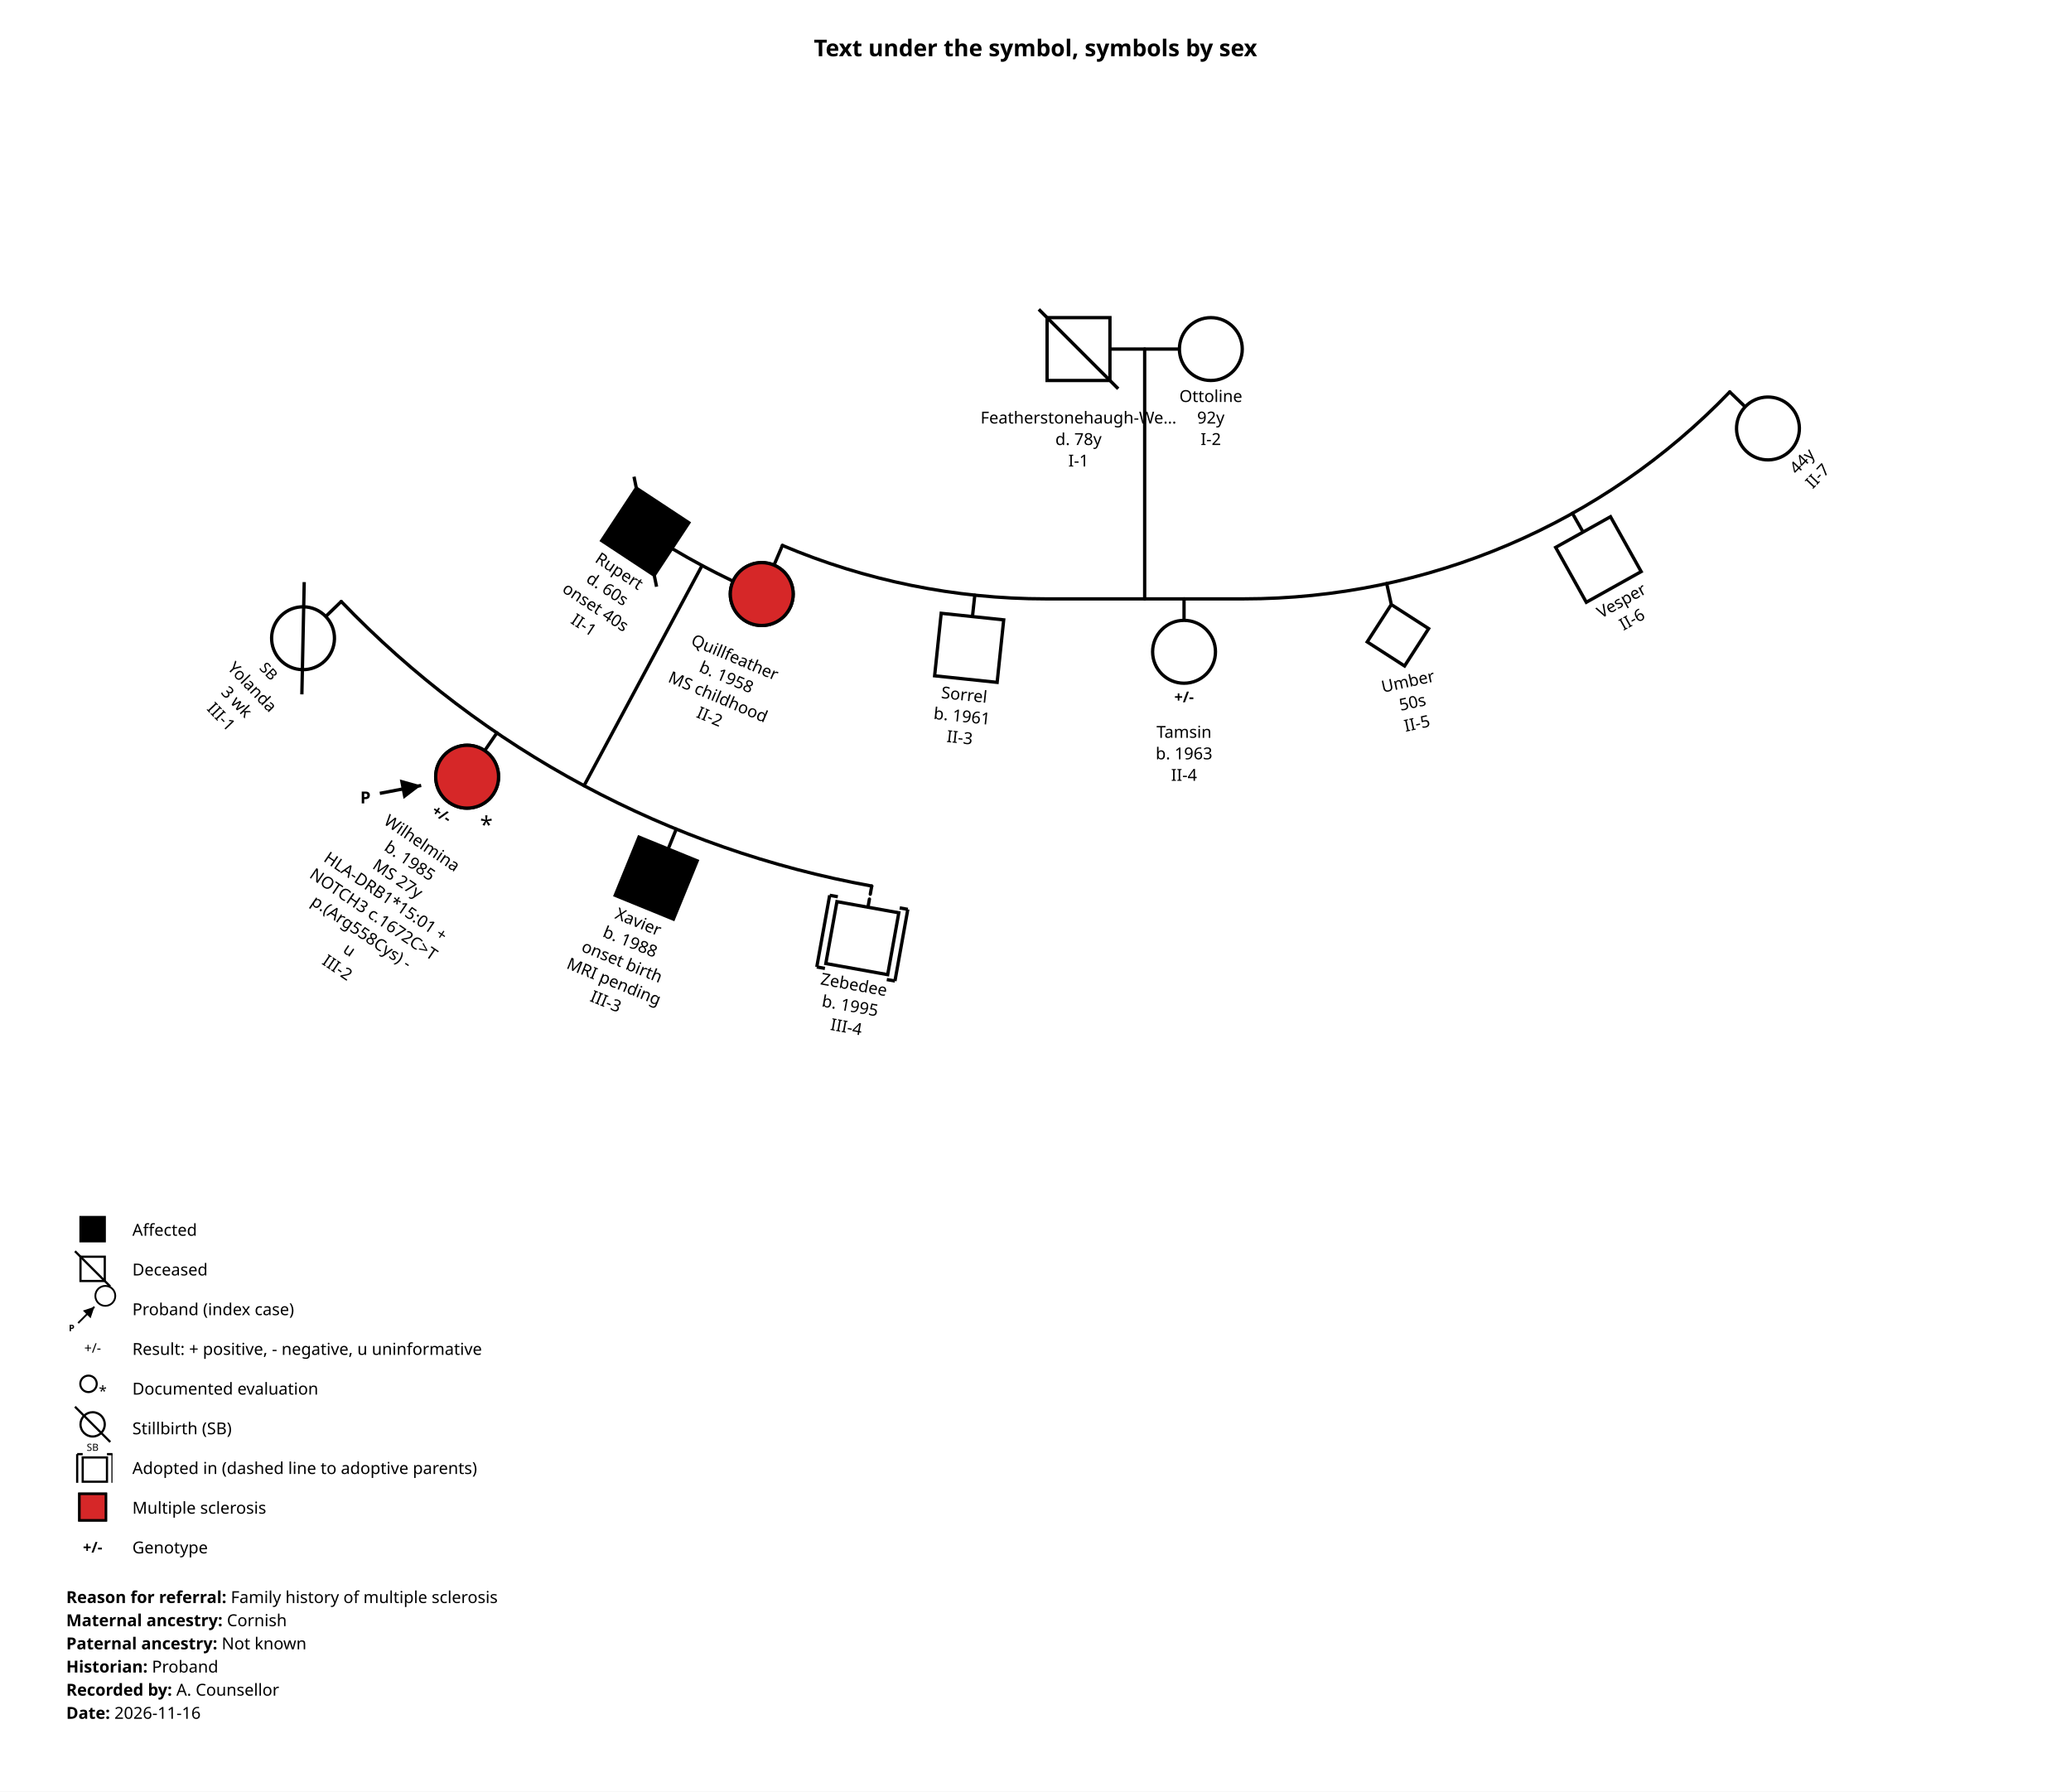
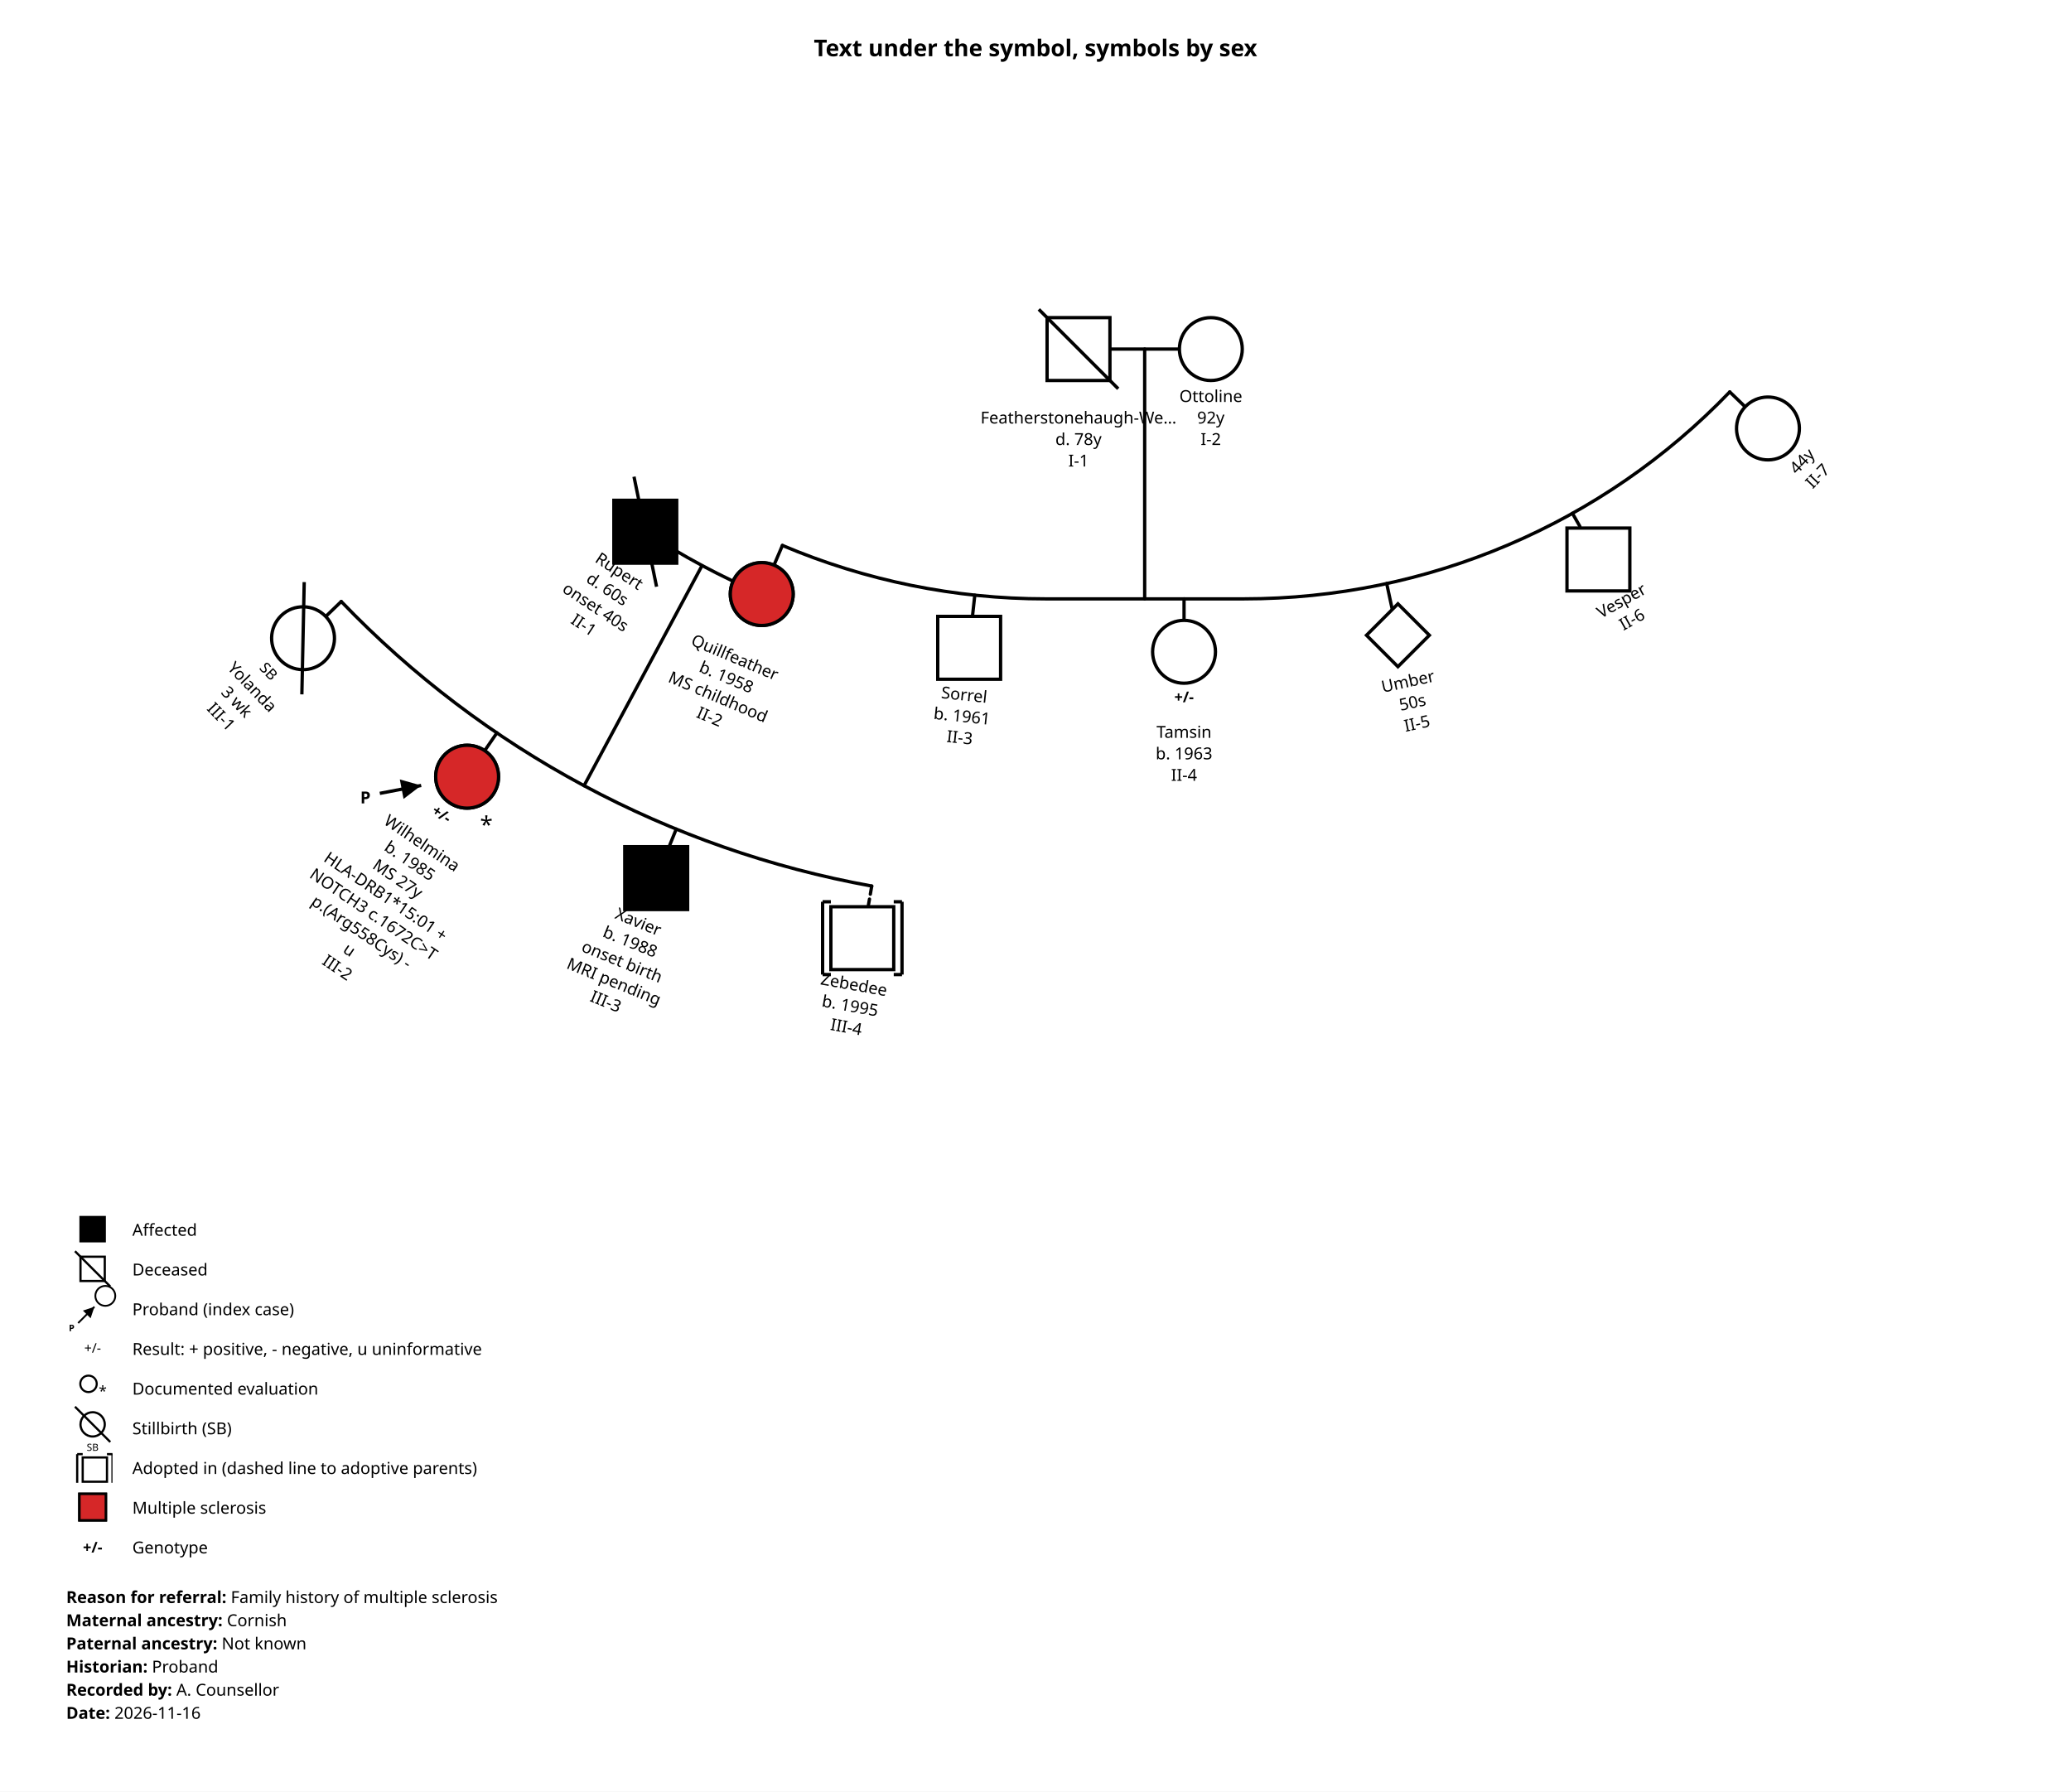
<svg xmlns="http://www.w3.org/2000/svg" width="1252" height="1083" viewBox="0 0 1252 1083">
  <defs>
    <marker id="proband-arrowhead" markerWidth="6" markerHeight="6" refX="6" refY="3" orient="auto">
      <path d="M 0 0 L 6 3 L 0 6 Z" fill="black" />
    </marker>
  </defs>
  <rect width="1252" height="1083" fill="white" />
  <g class="chart-title">
    <text x="626" y="34" text-anchor="middle" font-family="sans-serif" font-size="14" font-weight="bold" fill="black" style="user-select:none">Text under the symbol, symbols by sex</text>
  </g>
  <g transform="translate(692 -45.2)">
    <path d="M -40 256.2 L 40 256.2" fill="none" stroke="black" stroke-width="2" stroke-linecap="round" />
    <line x1="0" y1="256.2" x2="0" y2="407.2" fill="none" stroke="black" stroke-width="2" stroke-linecap="round" />
    <path d="M -219 374.9 A 407.2 407.2 0 0 0 -60 407.2 L 60 407.2 A 407.2 407.2 0 0 0 353.7 282.1" fill="none" stroke="black" stroke-width="2" stroke-linecap="round" />
    <line x1="-219" y1="374.9" x2="-223.7" y2="385.9" fill="none" stroke="black" stroke-width="2" stroke-linecap="round" />
-     <line x1="-102.7" y1="405" x2="-104" y2="416.9" fill="none" stroke="black" stroke-width="2" stroke-linecap="round" />
+     <line x1="-102.7" y1="405" x2="-104" y2="416.8" fill="none" stroke="black" stroke-width="2" stroke-linecap="round" />
    <line x1="23.8" y1="407.2" x2="23.8" y2="419.2" fill="none" stroke="black" stroke-width="2" stroke-linecap="round" />
-     <line x1="146.3" y1="397.9" x2="148.9" y2="409.7" fill="none" stroke="black" stroke-width="2" stroke-linecap="round" />
-     <line x1="258.6" y1="355.5" x2="264.5" y2="365.9" fill="none" stroke="black" stroke-width="2" stroke-linecap="round" />
+     <line x1="146.3" y1="397.9" x2="149.5" y2="412.8" fill="none" stroke="black" stroke-width="2" stroke-linecap="round" />
+     <line x1="258.6" y1="355.5" x2="263.1" y2="363.4" fill="none" stroke="black" stroke-width="2" stroke-linecap="round" />
    <line x1="353.7" y1="282.1" x2="362.3" y2="290.4" fill="none" stroke="black" stroke-width="2" stroke-linecap="round" />
    <path d="M -301.9 366.6 A 439.2 439.2 0 0 0 -231.5 404.3" fill="none" stroke="black" stroke-width="2" stroke-linecap="round" />
    <line x1="-267.6" y1="387.1" x2="-338.9" y2="520.1" fill="none" stroke="black" stroke-width="2" stroke-linecap="round" />
    <path d="M -485.7 408.8 A 590.2 590.2 0 0 0 -165 580.8" fill="none" stroke="black" stroke-width="2" stroke-linecap="round" />
    <line x1="-485.7" y1="408.8" x2="-494.3" y2="417.1" fill="none" stroke="black" stroke-width="2" stroke-linecap="round" />
    <line x1="-391.6" y1="488.2" x2="-398.4" y2="498.1" fill="none" stroke="black" stroke-width="2" stroke-linecap="round" />
-     <line x1="-283.2" y1="546.4" x2="-287.7" y2="557.5" fill="none" stroke="black" stroke-width="2" stroke-linecap="round" />
-     <line x1="-165" y1="580.8" x2="-167.1" y2="592.6" fill="none" stroke="black" stroke-width="2" stroke-linecap="round" stroke-dasharray="5 3" />
+     <line x1="-283.2" y1="546.4" x2="-287.1" y2="556" fill="none" stroke="black" stroke-width="2" stroke-linecap="round" />
+     <line x1="-165" y1="580.8" x2="-167" y2="592.3" fill="none" stroke="black" stroke-width="2" stroke-linecap="round" stroke-dasharray="5 3" />
    <g transform="translate(-40 256.2) rotate(0)">
      <g transform="translate(-20 -20)">
        <g transform="translate(20 20)" style="user-select:none">
          <g data-name-label="true" pointer-events="none">
            <text x="0" y="32" text-anchor="middle" font-family="sans-serif" font-size="10" fill="black" />
            <text x="0" y="45" text-anchor="middle" font-family="sans-serif" font-size="10" fill="black">Featherstonehaugh-We…</text>
          </g>
          <g data-detail-label="true" pointer-events="none">
            <rect x="-19.4" y="48" width="38.8" height="26" fill="white" />
            <text x="0" y="58" text-anchor="middle" font-family="sans-serif" font-size="10" fill="black">d. 78y</text>
            <text x="0" y="71" text-anchor="middle" font-family="sans-serif" font-size="10" fill="black">I-1</text>
          </g>
        </g>
        <g>
          <g>
            <rect x="1" y="1" width="38" height="38" stroke="black" stroke-width="2" fill="white" />
          </g>
        </g>
        <line x1="-4" y1="-4" x2="44" y2="44" stroke="black" stroke-width="2" />
      </g>
    </g>
    <g transform="translate(40 256.2) rotate(0)">
      <g transform="translate(-20 -20)">
        <g transform="translate(20 20)" style="user-select:none">
          <g data-name-label="true" pointer-events="none">
            <text x="0" y="32" text-anchor="middle" font-family="sans-serif" font-size="10" fill="black">Ottoline</text>
          </g>
          <g data-detail-label="true" pointer-events="none">
            <rect x="-10.7" y="35" width="21.4" height="26" fill="white" />
            <text x="0" y="45" text-anchor="middle" font-family="sans-serif" font-size="10" fill="black">92y</text>
            <text x="0" y="58" text-anchor="middle" font-family="sans-serif" font-size="10" fill="black">I-2</text>
          </g>
        </g>
        <g>
          <g>
            <circle cx="20" cy="20" r="19" stroke="black" stroke-width="2" fill="white" />
          </g>
        </g>
      </g>
    </g>
    <g transform="translate(376.8 304.2) rotate(-46.2)">
      <g transform="translate(-20 -20)">
        <g transform="translate(20 20)" style="user-select:none">
          <g data-detail-label="true" pointer-events="none">
            <rect x="-13.6" y="22" width="27.2" height="26" fill="white" />
            <text x="0" y="32" text-anchor="middle" font-family="sans-serif" font-size="10" fill="black">44y</text>
            <text x="0" y="45" text-anchor="middle" font-family="sans-serif" font-size="10" fill="black">II-7</text>
          </g>
        </g>
        <g>
          <g>
            <circle cx="20" cy="20" r="19" stroke="black" stroke-width="2" fill="white" />
          </g>
        </g>
      </g>
    </g>
    <g transform="translate(274.3 383.4) rotate(-29.2)">
      <g transform="translate(-20 -20)">
        <g transform="translate(20 20)" style="user-select:none">
          <g data-name-label="true" pointer-events="none">
            <text x="0" y="32" text-anchor="middle" font-family="sans-serif" font-size="10" fill="black">Vesper</text>
          </g>
          <g data-detail-label="true" pointer-events="none">
            <rect x="-13.6" y="35" width="27.2" height="13" fill="white" />
            <text x="0" y="45" text-anchor="middle" font-family="sans-serif" font-size="10" fill="black">II-6</text>
          </g>
        </g>
        <g>
-           <g>
-             <rect x="1" y="1" width="38" height="38" stroke="black" stroke-width="2" fill="white" />
+           <g transform="rotate(29.2 20 20)">
+             <g>
+               <rect x="1" y="1" width="38" height="38" stroke="black" stroke-width="2" fill="white" />
+             </g>
          </g>
        </g>
      </g>
    </g>
    <g transform="translate(153.1 429.2) rotate(-12.2)">
      <g transform="translate(-20 -20)">
        <g transform="translate(20 20)" style="user-select:none">
          <g data-name-label="true" pointer-events="none">
            <text x="0" y="32" text-anchor="middle" font-family="sans-serif" font-size="10" fill="black">Umber</text>
          </g>
          <g data-detail-label="true" pointer-events="none">
            <rect x="-13.6" y="35" width="27.2" height="26" fill="white" />
            <text x="0" y="45" text-anchor="middle" font-family="sans-serif" font-size="10" fill="black">50s</text>
            <text x="0" y="58" text-anchor="middle" font-family="sans-serif" font-size="10" fill="black">II-5</text>
          </g>
        </g>
        <g>
-           <g>
-             <polygon points="20,1 39,20 20,39 1,20" stroke="black" stroke-width="2" fill="white" />
+           <g transform="rotate(12.2 20 20)">
+             <g>
+               <polygon points="20,1 39,20 20,39 1,20" stroke="black" stroke-width="2" fill="white" />
+             </g>
          </g>
        </g>
      </g>
    </g>
    <g transform="translate(23.8 439.2) rotate(0)">
      <g transform="translate(-20 -20)">
        <g transform="translate(20 20)" style="user-select:none">
          <g data-name-label="true" pointer-events="none">
            <text x="0" y="52" text-anchor="middle" font-family="sans-serif" font-size="10" fill="black">Tamsin</text>
          </g>
          <g data-detail-label="true" pointer-events="none">
            <rect x="-22.3" y="55" width="44.6" height="26" fill="white" />
            <text x="0" y="65" text-anchor="middle" font-family="sans-serif" font-size="10" fill="black">b. 1963</text>
            <text x="0" y="78" text-anchor="middle" font-family="sans-serif" font-size="10" fill="black">II-4</text>
          </g>
        </g>
        <g>
          <g>
            <circle cx="20" cy="20" r="19" stroke="black" stroke-width="2" fill="white" />
          </g>
        </g>
        <g>
          <text x="20" y="50.5" text-anchor="middle" font-family="sans-serif" font-size="9" font-weight="bold" fill="#000000">+/-</text>
        </g>
      </g>
    </g>
    <g transform="translate(-106.1 436.8) rotate(6)">
      <g transform="translate(-20 -20)">
        <g transform="translate(20 20)" style="user-select:none">
          <g data-name-label="true" pointer-events="none">
            <text x="0" y="32" text-anchor="middle" font-family="sans-serif" font-size="10" fill="black">Sorrel</text>
          </g>
          <g data-detail-label="true" pointer-events="none">
            <rect x="-22.3" y="35" width="44.6" height="26" fill="white" />
            <text x="0" y="45" text-anchor="middle" font-family="sans-serif" font-size="10" fill="black">b. 1961</text>
            <text x="0" y="58" text-anchor="middle" font-family="sans-serif" font-size="10" fill="black">II-3</text>
          </g>
        </g>
        <g>
-           <g>
-             <rect x="1" y="1" width="38" height="38" stroke="black" stroke-width="2" fill="white" />
+           <g transform="rotate(-6 20 20)">
+             <g>
+               <rect x="1" y="1" width="38" height="38" stroke="black" stroke-width="2" fill="white" />
+             </g>
          </g>
        </g>
      </g>
    </g>
    <g transform="translate(-301.9 366.6) rotate(33.4)">
      <g transform="translate(-20 -20)">
        <g transform="translate(20 20)" style="user-select:none">
          <g data-name-label="true" pointer-events="none">
            <text x="0" y="32" text-anchor="middle" font-family="sans-serif" font-size="10" fill="black">Rupert</text>
          </g>
          <g data-detail-label="true" pointer-events="none">
            <rect x="-28.1" y="35" width="56.2" height="39" fill="white" />
            <text x="0" y="45" text-anchor="middle" font-family="sans-serif" font-size="10" fill="black">d. 60s</text>
            <text x="0" y="58" text-anchor="middle" font-family="sans-serif" font-size="10" fill="black">onset 40s</text>
            <text x="0" y="71" text-anchor="middle" font-family="sans-serif" font-size="10" fill="black">II-1</text>
          </g>
        </g>
        <g>
-           <g>
-             <rect x="1" y="1" width="38" height="38" stroke="black" stroke-width="2" fill="black" />
+           <g transform="rotate(-33.4 20 20)">
+             <g>
+               <rect x="1" y="1" width="38" height="38" stroke="black" stroke-width="2" fill="black" />
+             </g>
          </g>
        </g>
        <line x1="-4" y1="-4" x2="44" y2="44" stroke="black" stroke-width="2" />
      </g>
    </g>
    <g transform="translate(-231.5 404.3) rotate(23)">
      <g transform="translate(-20 -20)">
        <g transform="translate(20 20)" style="user-select:none">
          <g data-name-label="true" pointer-events="none">
            <text x="0" y="32" text-anchor="middle" font-family="sans-serif" font-size="10" fill="black" />
            <text x="0" y="45" text-anchor="middle" font-family="sans-serif" font-size="10" fill="black">Quillfeather</text>
          </g>
          <g data-detail-label="true" pointer-events="none">
            <rect x="-36.8" y="48" width="73.6" height="39" fill="white" />
            <text x="0" y="58" text-anchor="middle" font-family="sans-serif" font-size="10" fill="black">b. 1958</text>
            <text x="0" y="71" text-anchor="middle" font-family="sans-serif" font-size="10" fill="black">MS childhood</text>
            <text x="0" y="84" text-anchor="middle" font-family="sans-serif" font-size="10" fill="black">II-2</text>
          </g>
        </g>
        <g>
          <g>
            <clipPath id="symbol-clip-8">
              <circle cx="20" cy="20" r="19" />
            </clipPath>
            <circle cx="20" cy="20" r="19" stroke="black" stroke-width="2" fill="white" />
            <g clip-path="url(#symbol-clip-8)">
              <g>
                <g data-tag-fill="solid">
                  <path d="M -20 20 A 40 40 0 1 1 60 20 A 40 40 0 1 1 -20 20 Z" fill="#d62728" />
                </g>
              </g>
            </g>
            <circle cx="20" cy="20" r="19" stroke="black" stroke-width="2" fill="none" />
          </g>
        </g>
      </g>
    </g>
    <g transform="translate(-170.7 612.3) rotate(10.2)">
      <g transform="translate(-20 -20)">
        <g transform="translate(20 20)" style="user-select:none">
          <g data-name-label="true" pointer-events="none">
            <text x="0" y="32" text-anchor="middle" font-family="sans-serif" font-size="10" fill="black">Zebedee</text>
          </g>
          <g data-detail-label="true" pointer-events="none">
            <rect x="-22.3" y="35" width="44.6" height="26" fill="white" />
            <text x="0" y="45" text-anchor="middle" font-family="sans-serif" font-size="10" fill="black">b. 1995</text>
            <text x="0" y="58" text-anchor="middle" font-family="sans-serif" font-size="10" fill="black">III-4</text>
          </g>
        </g>
        <g>
-           <g data-adopted="in">
-             <line x1="-4" y1="-2" x2="-4" y2="42" stroke="black" stroke-width="2" />
-             <line x1="-4" y1="-2" x2="1" y2="-2" stroke="black" stroke-width="2" />
-             <line x1="-4" y1="42" x2="1" y2="42" stroke="black" stroke-width="2" />
-             <line x1="44" y1="-2" x2="44" y2="42" stroke="black" stroke-width="2" />
-             <line x1="44" y1="-2" x2="39" y2="-2" stroke="black" stroke-width="2" />
-             <line x1="44" y1="42" x2="39" y2="42" stroke="black" stroke-width="2" />
-           </g>
-           <g>
-             <rect x="1" y="1" width="38" height="38" stroke="black" stroke-width="2" fill="white" />
+           <g transform="rotate(-10.2 20 20)">
+             <g data-adopted="in">
+               <line x1="-4" y1="-2" x2="-4" y2="42" stroke="black" stroke-width="2" />
+               <line x1="-4" y1="-2" x2="1" y2="-2" stroke="black" stroke-width="2" />
+               <line x1="-4" y1="42" x2="1" y2="42" stroke="black" stroke-width="2" />
+               <line x1="44" y1="-2" x2="44" y2="42" stroke="black" stroke-width="2" />
+               <line x1="44" y1="-2" x2="39" y2="-2" stroke="black" stroke-width="2" />
+               <line x1="44" y1="42" x2="39" y2="42" stroke="black" stroke-width="2" />
+             </g>
+             <g>
+               <rect x="1" y="1" width="38" height="38" stroke="black" stroke-width="2" fill="white" />
+             </g>
          </g>
        </g>
      </g>
    </g>
    <g transform="translate(-295.3 576) rotate(22.2)">
      <g transform="translate(-20 -20)">
        <g transform="translate(20 20)" style="user-select:none">
          <g data-name-label="true" pointer-events="none">
            <text x="0" y="32" text-anchor="middle" font-family="sans-serif" font-size="10" fill="black">Xavier</text>
          </g>
          <g data-detail-label="true" pointer-events="none">
            <rect x="-33.9" y="35" width="67.8" height="52" fill="white" />
            <text x="0" y="45" text-anchor="middle" font-family="sans-serif" font-size="10" fill="black">b. 1988</text>
            <text x="0" y="58" text-anchor="middle" font-family="sans-serif" font-size="10" fill="black">onset birth</text>
            <text x="0" y="71" text-anchor="middle" font-family="sans-serif" font-size="10" fill="black">MRI pending</text>
            <text x="0" y="84" text-anchor="middle" font-family="sans-serif" font-size="10" fill="black">III-3</text>
          </g>
        </g>
        <g>
-           <g>
-             <rect x="1" y="1" width="38" height="38" stroke="black" stroke-width="2" fill="black" />
+           <g transform="rotate(-22.2 20 20)">
+             <g>
+               <rect x="1" y="1" width="38" height="38" stroke="black" stroke-width="2" fill="black" />
+             </g>
          </g>
        </g>
      </g>
    </g>
    <g transform="translate(-409.6 514.7) rotate(34.2)">
      <g transform="translate(-20 -20)">
        <g transform="translate(20 20)" style="user-select:none">
          <g data-name-label="true" pointer-events="none">
            <text x="0" y="52" text-anchor="middle" font-family="sans-serif" font-size="10" fill="black">Wilhelmina</text>
          </g>
          <g data-detail-label="true" pointer-events="none">
            <rect x="-48.4" y="55" width="96.8" height="91" fill="white" />
            <text x="0" y="65" text-anchor="middle" font-family="sans-serif" font-size="10" fill="black">b. 1985</text>
            <text x="0" y="78" text-anchor="middle" font-family="sans-serif" font-size="10" fill="black">MS 27y</text>
            <text x="0" y="91" text-anchor="middle" font-family="sans-serif" font-size="10" fill="black">HLA-DRB1*15:01 +</text>
            <text x="0" y="104" text-anchor="middle" font-family="sans-serif" font-size="10" fill="black">NOTCH3 c.1672C&gt;T</text>
            <text x="0" y="117" text-anchor="middle" font-family="sans-serif" font-size="10" fill="black">p.(Arg558Cys) -</text>
            <text x="0" y="130" text-anchor="middle" font-family="sans-serif" font-size="10" fill="black">u</text>
            <text x="0" y="143" text-anchor="middle" font-family="sans-serif" font-size="10" fill="black">III-2</text>
          </g>
        </g>
        <g>
          <g>
            <clipPath id="symbol-clip-11">
              <circle cx="20" cy="20" r="19" />
            </clipPath>
            <circle cx="20" cy="20" r="19" stroke="black" stroke-width="2" fill="white" />
            <g clip-path="url(#symbol-clip-11)">
              <g>
                <g data-tag-fill="solid">
                  <path d="M -20 20 A 40 40 0 1 1 60 20 A 40 40 0 1 1 -20 20 Z" fill="#d62728" />
                </g>
              </g>
            </g>
            <circle cx="20" cy="20" r="19" stroke="black" stroke-width="2" fill="none" />
          </g>
        </g>
        <g data-arrow="proband">
          <line x1="-18" y1="58" x2="0" y2="40" stroke="black" stroke-width="2" marker-end="url(#proband-arrowhead)" />
          <rect x="-30" y="58" width="8.5" height="10" fill="white" transform="rotate(-34.2 -22 62)" />
          <text data-proband-letter="true" x="-22" y="67" transform="rotate(-34.2 -22 62)" text-anchor="end" font-family="sans-serif" font-size="10" font-weight="bold" fill="black" style="user-select:none">P</text>
        </g>
        <text data-documented-evaluation="true" x="41" y="43" transform="rotate(-34.2 44.5 36)" font-family="sans-serif" font-size="14" fill="black" style="user-select:none">*</text>
        <g>
          <text x="20" y="50.5" text-anchor="middle" font-family="sans-serif" font-size="9" font-weight="bold" fill="#000000">+/-</text>
        </g>
      </g>
    </g>
    <g transform="translate(-508.8 431) rotate(46.2)">
      <g transform="translate(-20 -20)">
        <g transform="translate(20 20)" style="user-select:none">
          <g data-name-label="true" pointer-events="none">
            <text x="0" y="46" text-anchor="middle" font-family="sans-serif" font-size="10" fill="black">Yolanda</text>
          </g>
          <g data-detail-label="true" pointer-events="none">
            <rect x="-16.5" y="49" width="33" height="26" fill="white" />
            <text x="0" y="59" text-anchor="middle" font-family="sans-serif" font-size="10" fill="black">3 wk</text>
            <text x="0" y="72" text-anchor="middle" font-family="sans-serif" font-size="10" fill="black">III-1</text>
          </g>
        </g>
        <g>
          <g>
            <circle cx="20" cy="20" r="19" stroke="black" stroke-width="2" fill="white" />
          </g>
          <g>
            <line x1="-4" y1="-4" x2="44" y2="44" stroke="black" stroke-width="2" />
          </g>
          <text x="20" y="52" text-anchor="middle" font-family="sans-serif" font-size="9" fill="black" style="pointer-events:none;user-select:none">SB</text>
        </g>
      </g>
    </g>
    <g class="consanguinity-labels">
</g>
  </g>
  <g class="pedigree-key" transform="translate(0 731)">
    <g transform="translate(56 12) scale(0.667) translate(-14 -14)">
      <svg width="28" height="28" viewBox="-2 -2 28 28">
        <rect x="1" y="1" width="22" height="22" stroke="black" stroke-width="2" fill="black" />
      </svg>
    </g>
    <text x="80" y="16" font-family="sans-serif" font-size="10" fill="black">Affected</text>
    <g transform="translate(56 36) scale(0.667) translate(-18 -18)">
      <svg width="36" height="36" viewBox="-6 -6 36 36">
        <rect x="1" y="1" width="22" height="22" stroke="black" stroke-width="2" fill="white" />
        <line x1="-4" y1="-4" x2="28" y2="28" stroke="black" stroke-width="2" />
      </svg>
    </g>
    <text x="80" y="40" font-family="sans-serif" font-size="10" fill="black">Deceased</text>
    <g transform="translate(56 60) scale(0.667) translate(-23 -23)">
      <svg width="46" height="46" viewBox="-30 -2 56 56">
        <defs>
          <marker id="legend-arrowhead" markerWidth="6" markerHeight="6" refX="6" refY="3" orient="auto">
            <polygon points="0 0, 6 3, 0 6" fill="black" />
          </marker>
        </defs>
        <circle cx="12" cy="12" r="11" stroke="black" stroke-width="2" fill="white" />
        <g data-arrow="proband">
          <line x1="-18" y1="42" x2="0" y2="24" stroke="black" stroke-width="2" marker-end="url(#legend-arrowhead)" />
          <rect x="-30" y="42" width="8.5" height="10" fill="white" />
          <text data-proband-letter="true" x="-22" y="51" text-anchor="end" font-family="sans-serif" font-size="10" font-weight="bold" fill="black" style="user-select:none">P</text>
        </g>
      </svg>
    </g>
    <text x="80" y="64" font-family="sans-serif" font-size="10" fill="black">Proband (index case)</text>
    <g transform="translate(56 84) scale(0.667) translate(-14 -14)">
      <svg width="28" height="28" viewBox="0 0 28 28">
        <text x="14" y="18" text-anchor="middle" font-family="sans-serif" font-size="12" fill="black">+/-</text>
      </svg>
    </g>
    <text x="80" y="88" font-family="sans-serif" font-size="10" fill="black">Result: + positive, - negative, u uninformative</text>
    <g transform="translate(56 108) scale(0.667) translate(-14 -14)">
      <svg width="28" height="28" viewBox="-2 -2 30 30">
        <g>
          <g>
            <circle cx="9" cy="9" r="8" stroke="black" stroke-width="2" fill="white" />
          </g>
        </g>
        <text data-documented-evaluation="true" x="19" y="21" font-family="sans-serif" font-size="14" fill="black" style="user-select:none">*</text>
      </svg>
    </g>
    <text x="80" y="112" font-family="sans-serif" font-size="10" fill="black">Documented evaluation</text>
    <g transform="translate(56 132) scale(0.667) translate(-18 -21)">
      <svg width="36" height="42" viewBox="-6 -6 36 42">
        <g>
          <g>
            <circle cx="12" cy="12" r="11" stroke="black" stroke-width="2" fill="white" />
          </g>
          <g>
            <line x1="-4" y1="-4" x2="28" y2="28" stroke="black" stroke-width="2" />
          </g>
          <text x="12" y="36" text-anchor="middle" font-family="sans-serif" font-size="9" fill="black" style="pointer-events:none;user-select:none">SB</text>
        </g>
      </svg>
    </g>
    <text x="80" y="136" font-family="sans-serif" font-size="10" fill="black">Stillbirth (SB)</text>
    <g transform="translate(56 156) scale(0.667) translate(-18 -14)">
      <svg width="36" height="28" viewBox="-8 -4 36 28">
        <g>
          <g data-adopted="in">
            <line x1="-4" y1="-2" x2="-4" y2="26" stroke="black" stroke-width="2" />
            <line x1="-4" y1="-2" x2="1" y2="-2" stroke="black" stroke-width="2" />
            <line x1="-4" y1="26" x2="1" y2="26" stroke="black" stroke-width="2" />
            <line x1="28" y1="-2" x2="28" y2="26" stroke="black" stroke-width="2" />
            <line x1="28" y1="-2" x2="23" y2="-2" stroke="black" stroke-width="2" />
            <line x1="28" y1="26" x2="23" y2="26" stroke="black" stroke-width="2" />
          </g>
          <g>
            <rect x="1" y="1" width="22" height="22" stroke="black" stroke-width="2" fill="white" />
          </g>
        </g>
      </svg>
    </g>
    <text x="80" y="160" font-family="sans-serif" font-size="10" fill="black">Adopted in (dashed line to adoptive parents)</text>
    <g transform="translate(56 180) scale(1) translate(-14 -14)">
      <svg width="28" height="28" viewBox="0 0 28 28">
        <clipPath id="legend-clip-ms">
          <rect x="6" y="6" width="16" height="16" />
        </clipPath>
        <rect x="6" y="6" width="16" height="16" fill="white" stroke="black" stroke-width="1.5" />
        <g clip-path="url(#legend-clip-ms)">
          <g data-tag-fill="solid">
            <path d="M -2 14 A 16 16 0 1 1 30 14 A 16 16 0 1 1 -2 14 Z" fill="#d62728" />
          </g>
        </g>
        <rect x="6" y="6" width="16" height="16" fill="none" stroke="black" stroke-width="1.5" />
      </svg>
    </g>
    <text x="80" y="184" font-family="sans-serif" font-size="10" fill="black">Multiple sclerosis</text>
    <g transform="translate(56 204) scale(1) translate(-20 -14)">
      <svg width="40" height="28" viewBox="0 0 40 28">
        <text x="20" y="17.5" text-anchor="middle" font-family="sans-serif" font-size="9" font-weight="bold" fill="#000000">+/-</text>
      </svg>
    </g>
    <text x="80" y="208" font-family="sans-serif" font-size="10" fill="black">Genotype</text>
    <g class="clinical-details" transform="translate(0 228)">
      <text x="40" y="10" font-family="sans-serif" font-size="10" fill="black">
        <tspan font-weight="bold">Reason for referral:</tspan> Family history of multiple sclerosis</text>
      <text x="40" y="24" font-family="sans-serif" font-size="10" fill="black">
        <tspan font-weight="bold">Maternal ancestry:</tspan> Cornish</text>
      <text x="40" y="38" font-family="sans-serif" font-size="10" fill="black">
        <tspan font-weight="bold">Paternal ancestry:</tspan> Not known</text>
      <text x="40" y="52" font-family="sans-serif" font-size="10" fill="black">
        <tspan font-weight="bold">Historian:</tspan> Proband</text>
      <text x="40" y="66" font-family="sans-serif" font-size="10" fill="black">
        <tspan font-weight="bold">Recorded by:</tspan> A. Counsellor</text>
      <text x="40" y="80" font-family="sans-serif" font-size="10" fill="black">
        <tspan font-weight="bold">Date:</tspan> 2026-11-16</text>
    </g>
  </g>
</svg>
